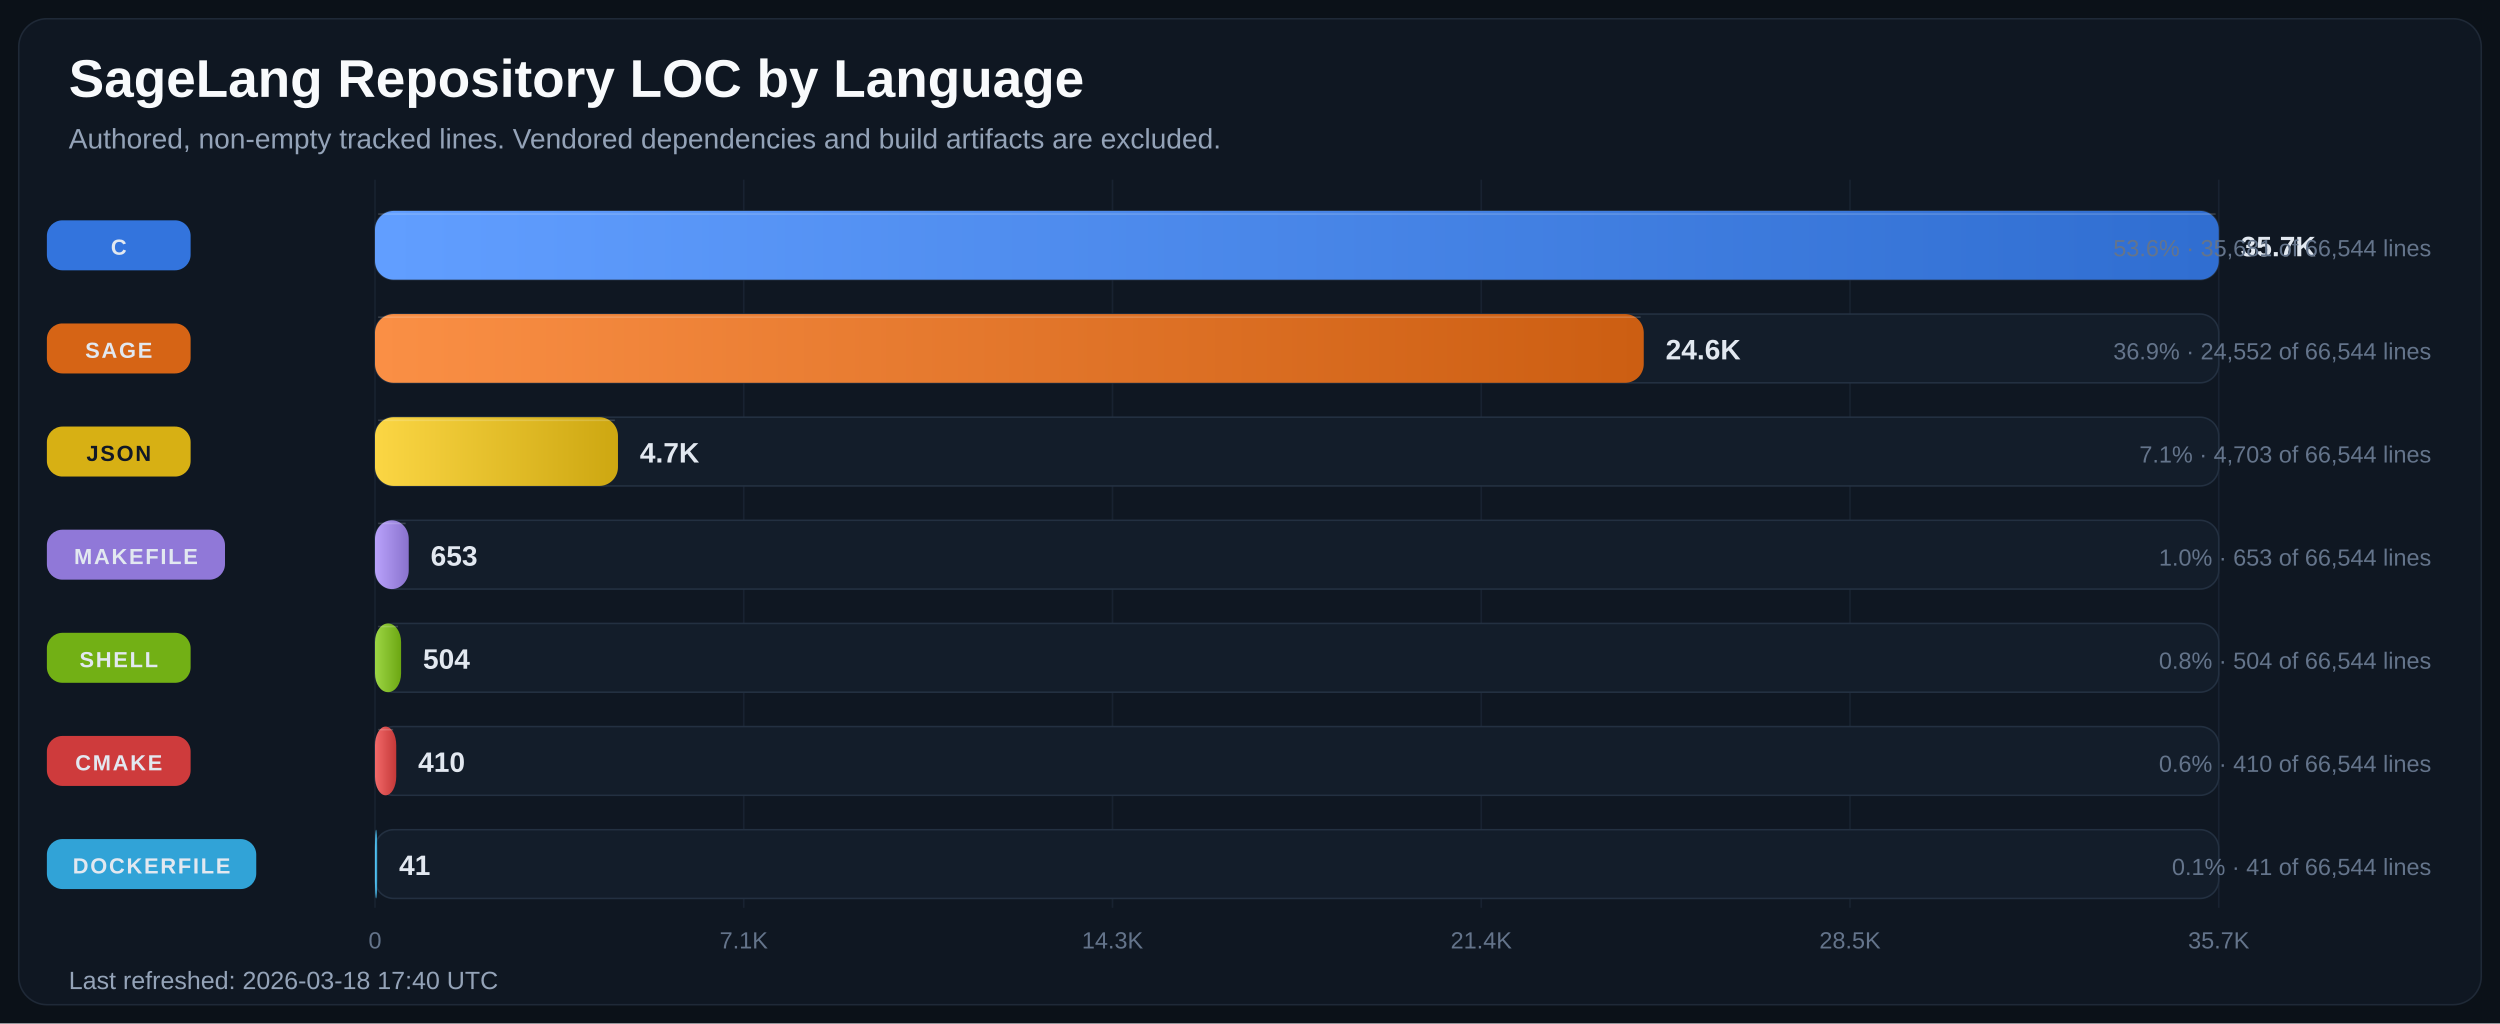
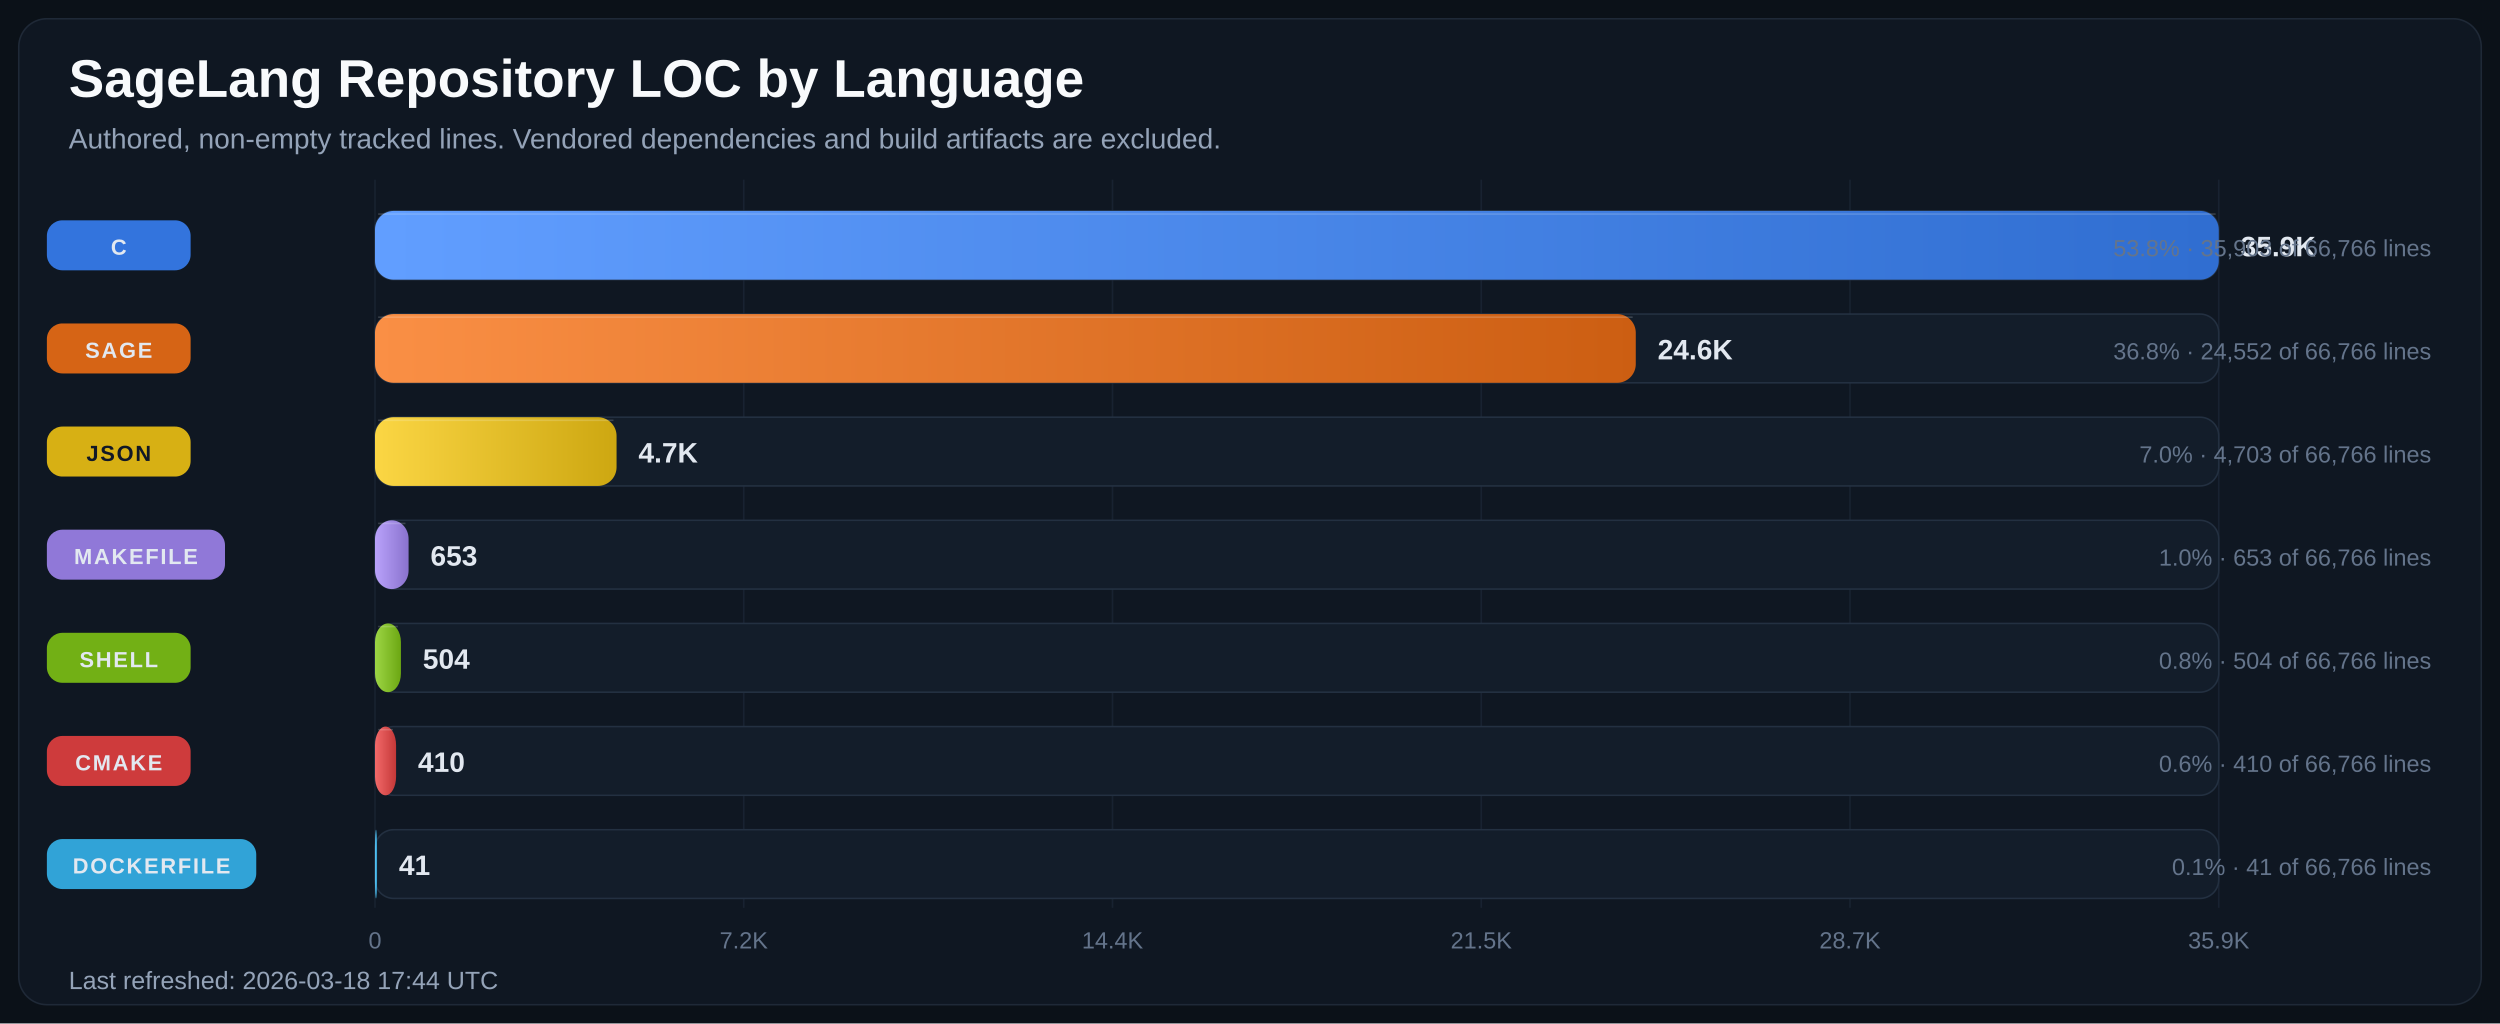
<svg xmlns="http://www.w3.org/2000/svg" width="1600" height="655" viewBox="0 0 1600 655" role="img" aria-labelledby="title desc">
  <defs>
    <linearGradient id="bar-gradient-0" x1="0%" y1="0%" x2="100%" y2="0%">
      <stop offset="0%" stop-color="#619EFF" />
      <stop offset="100%" stop-color="#306ED1" />
    </linearGradient>
    <linearGradient id="bar-gradient-1" x1="0%" y1="0%" x2="100%" y2="0%">
      <stop offset="0%" stop-color="#FA8F45" />
      <stop offset="100%" stop-color="#CC5E12" />
    </linearGradient>
    <linearGradient id="bar-gradient-2" x1="0%" y1="0%" x2="100%" y2="0%">
      <stop offset="0%" stop-color="#FBD644" />
      <stop offset="100%" stop-color="#CDA711" />
    </linearGradient>
    <linearGradient id="bar-gradient-3" x1="0%" y1="0%" x2="100%" y2="0%">
      <stop offset="0%" stop-color="#B9A2FB" />
      <stop offset="100%" stop-color="#8972CD" />
    </linearGradient>
    <linearGradient id="bar-gradient-4" x1="0%" y1="0%" x2="100%" y2="0%">
      <stop offset="0%" stop-color="#9DD645" />
      <stop offset="100%" stop-color="#6CA712" />
    </linearGradient>
    <linearGradient id="bar-gradient-5" x1="0%" y1="0%" x2="100%" y2="0%">
      <stop offset="0%" stop-color="#F26969" />
      <stop offset="100%" stop-color="#C43838" />
    </linearGradient>
    <linearGradient id="bar-gradient-6" x1="0%" y1="0%" x2="100%" y2="0%">
      <stop offset="0%" stop-color="#60CAF9" />
      <stop offset="100%" stop-color="#2E9BCB" />
    </linearGradient>
  </defs>
  <rect width="100%" height="100%" fill="#0B1118" />
  <rect x="12" y="12" width="1576" height="631" rx="18" fill="#0F1722" stroke="#1F2937" />
  <text x="44" y="62" fill="#F8FAFC" font-size="34" font-family="Segoe UI, Arial, sans-serif" font-weight="700">SageLang Repository LOC by Language</text>
  <text x="44" y="95" fill="#94A3B8" font-size="18" font-family="Segoe UI, Arial, sans-serif">Authored, non-empty tracked lines. Vendored dependencies and build artifacts are excluded.</text>
  <line x1="240.0" y1="115" x2="240.0" y2="581" stroke="#182231" stroke-width="1" />
  <text x="240.0" y="607" text-anchor="middle" fill="#64748B" font-size="15" font-family="Segoe UI, Arial, sans-serif">0</text>
  <line x1="476.0" y1="115" x2="476.0" y2="581" stroke="#182231" stroke-width="1" />
-   <text x="476.0" y="607" text-anchor="middle" fill="#64748B" font-size="15" font-family="Segoe UI, Arial, sans-serif">7.1K</text>
+   <text x="476.0" y="607" text-anchor="middle" fill="#64748B" font-size="15" font-family="Segoe UI, Arial, sans-serif">7.2K</text>
  <line x1="712.0" y1="115" x2="712.0" y2="581" stroke="#182231" stroke-width="1" />
-   <text x="712.0" y="607" text-anchor="middle" fill="#64748B" font-size="15" font-family="Segoe UI, Arial, sans-serif">14.3K</text>
+   <text x="712.0" y="607" text-anchor="middle" fill="#64748B" font-size="15" font-family="Segoe UI, Arial, sans-serif">14.4K</text>
  <line x1="948.0" y1="115" x2="948.0" y2="581" stroke="#182231" stroke-width="1" />
-   <text x="948.0" y="607" text-anchor="middle" fill="#64748B" font-size="15" font-family="Segoe UI, Arial, sans-serif">21.4K</text>
+   <text x="948.0" y="607" text-anchor="middle" fill="#64748B" font-size="15" font-family="Segoe UI, Arial, sans-serif">21.5K</text>
  <line x1="1184.0" y1="115" x2="1184.0" y2="581" stroke="#182231" stroke-width="1" />
-   <text x="1184.0" y="607" text-anchor="middle" fill="#64748B" font-size="15" font-family="Segoe UI, Arial, sans-serif">28.5K</text>
+   <text x="1184.0" y="607" text-anchor="middle" fill="#64748B" font-size="15" font-family="Segoe UI, Arial, sans-serif">28.7K</text>
  <line x1="1420.0" y1="115" x2="1420.0" y2="581" stroke="#182231" stroke-width="1" />
-   <text x="1420.0" y="607" text-anchor="middle" fill="#64748B" font-size="15" font-family="Segoe UI, Arial, sans-serif">35.7K</text>
+   <text x="1420.0" y="607" text-anchor="middle" fill="#64748B" font-size="15" font-family="Segoe UI, Arial, sans-serif">35.9K</text>
  <rect x="30" y="141.0" width="92" height="32" rx="10" fill="#3479E6" opacity="0.95" />
  <text x="76.0" y="163.0" text-anchor="middle" fill="#E2E8F0" font-size="14" font-family="Segoe UI, Arial, sans-serif" font-weight="700" letter-spacing="1.1">C</text>
  <rect x="240" y="135" width="1180" height="44" rx="12" fill="#131D2A" stroke="#233041" />
  <rect x="240" y="135" width="1180.0" height="44" rx="12" fill="url(#bar-gradient-0)" />
  <line x1="242.0" y1="137.0" x2="1418.0" y2="137.0" stroke="#F8FAFC" stroke-opacity="0.18" />
-   <text x="1434.0" y="164.0" fill="#E2E8F0" font-size="18" font-family="Segoe UI, Arial, sans-serif" font-weight="700">35.7K</text>
-   <text x="1556" y="164.0" text-anchor="end" fill="#64748B" font-size="15" font-family="Segoe UI, Arial, sans-serif">53.6% · 35,681 of 66,544 lines</text>
+   <text x="1434.0" y="164.0" fill="#E2E8F0" font-size="18" font-family="Segoe UI, Arial, sans-serif" font-weight="700">35.9K</text>
+   <text x="1556" y="164.0" text-anchor="end" fill="#64748B" font-size="15" font-family="Segoe UI, Arial, sans-serif">53.8% · 35,903 of 66,766 lines</text>
  <rect x="30" y="207.0" width="92" height="32" rx="10" fill="#E06814" opacity="0.95" />
  <text x="76.0" y="229.0" text-anchor="middle" fill="#E2E8F0" font-size="14" font-family="Segoe UI, Arial, sans-serif" font-weight="700" letter-spacing="1.1">SAGE</text>
  <rect x="240" y="201" width="1180" height="44" rx="12" fill="#131D2A" stroke="#233041" />
-   <rect x="240" y="201" width="812.0" height="44" rx="12" fill="url(#bar-gradient-1)" />
-   <line x1="242.0" y1="203.0" x2="1050.0" y2="203.0" stroke="#F8FAFC" stroke-opacity="0.18" />
-   <text x="1066.0" y="230.0" fill="#E2E8F0" font-size="18" font-family="Segoe UI, Arial, sans-serif" font-weight="700">24.6K</text>
-   <text x="1556" y="230.0" text-anchor="end" fill="#64748B" font-size="15" font-family="Segoe UI, Arial, sans-serif">36.9% · 24,552 of 66,544 lines</text>
+   <rect x="240" y="201" width="806.9" height="44" rx="12" fill="url(#bar-gradient-1)" />
+   <line x1="242.0" y1="203.0" x2="1044.9" y2="203.0" stroke="#F8FAFC" stroke-opacity="0.18" />
+   <text x="1060.9" y="230.0" fill="#E2E8F0" font-size="18" font-family="Segoe UI, Arial, sans-serif" font-weight="700">24.6K</text>
+   <text x="1556" y="230.0" text-anchor="end" fill="#64748B" font-size="15" font-family="Segoe UI, Arial, sans-serif">36.8% · 24,552 of 66,766 lines</text>
  <rect x="30" y="273.0" width="92" height="32" rx="10" fill="#E1B813" opacity="0.95" />
  <text x="76.0" y="295.0" text-anchor="middle" fill="#111827" font-size="14" font-family="Segoe UI, Arial, sans-serif" font-weight="700" letter-spacing="1.1">JSON</text>
  <rect x="240" y="267" width="1180" height="44" rx="12" fill="#131D2A" stroke="#233041" />
-   <rect x="240" y="267" width="155.5" height="44" rx="12" fill="url(#bar-gradient-2)" />
-   <line x1="242.0" y1="269.0" x2="393.5" y2="269.0" stroke="#F8FAFC" stroke-opacity="0.18" />
-   <text x="409.5" y="296.0" fill="#E2E8F0" font-size="18" font-family="Segoe UI, Arial, sans-serif" font-weight="700">4.7K</text>
-   <text x="1556" y="296.0" text-anchor="end" fill="#64748B" font-size="15" font-family="Segoe UI, Arial, sans-serif">7.1% · 4,703 of 66,544 lines</text>
+   <rect x="240" y="267" width="154.6" height="44" rx="12" fill="url(#bar-gradient-2)" />
+   <line x1="242.0" y1="269.0" x2="392.6" y2="269.0" stroke="#F8FAFC" stroke-opacity="0.18" />
+   <text x="408.6" y="296.0" fill="#E2E8F0" font-size="18" font-family="Segoe UI, Arial, sans-serif" font-weight="700">4.7K</text>
+   <text x="1556" y="296.0" text-anchor="end" fill="#64748B" font-size="15" font-family="Segoe UI, Arial, sans-serif">7.0% · 4,703 of 66,766 lines</text>
  <rect x="30" y="339.0" width="114" height="32" rx="10" fill="#967DE1" opacity="0.95" />
  <text x="87.0" y="361.0" text-anchor="middle" fill="#E2E8F0" font-size="14" font-family="Segoe UI, Arial, sans-serif" font-weight="700" letter-spacing="1.1">MAKEFILE</text>
  <rect x="240" y="333" width="1180" height="44" rx="12" fill="#131D2A" stroke="#233041" />
-   <rect x="240" y="333" width="21.6" height="44" rx="12" fill="url(#bar-gradient-3)" />
-   <line x1="242.0" y1="335.0" x2="259.6" y2="335.0" stroke="#F8FAFC" stroke-opacity="0.18" />
-   <text x="275.6" y="362.0" fill="#E2E8F0" font-size="18" font-family="Segoe UI, Arial, sans-serif" font-weight="700">653</text>
-   <text x="1556" y="362.0" text-anchor="end" fill="#64748B" font-size="15" font-family="Segoe UI, Arial, sans-serif">1.0% · 653 of 66,544 lines</text>
+   <rect x="240" y="333" width="21.5" height="44" rx="12" fill="url(#bar-gradient-3)" />
+   <line x1="242.0" y1="335.0" x2="259.5" y2="335.0" stroke="#F8FAFC" stroke-opacity="0.18" />
+   <text x="275.5" y="362.0" fill="#E2E8F0" font-size="18" font-family="Segoe UI, Arial, sans-serif" font-weight="700">653</text>
+   <text x="1556" y="362.0" text-anchor="end" fill="#64748B" font-size="15" font-family="Segoe UI, Arial, sans-serif">1.0% · 653 of 66,766 lines</text>
  <rect x="30" y="405.0" width="92" height="32" rx="10" fill="#77B814" opacity="0.95" />
  <text x="76.0" y="427.0" text-anchor="middle" fill="#E2E8F0" font-size="14" font-family="Segoe UI, Arial, sans-serif" font-weight="700" letter-spacing="1.1">SHELL</text>
  <rect x="240" y="399" width="1180" height="44" rx="12" fill="#131D2A" stroke="#233041" />
-   <rect x="240" y="399" width="16.7" height="44" rx="12" fill="url(#bar-gradient-4)" />
-   <line x1="242.0" y1="401.0" x2="254.7" y2="401.0" stroke="#F8FAFC" stroke-opacity="0.18" />
-   <text x="270.7" y="428.0" fill="#E2E8F0" font-size="18" font-family="Segoe UI, Arial, sans-serif" font-weight="700">504</text>
-   <text x="1556" y="428.0" text-anchor="end" fill="#64748B" font-size="15" font-family="Segoe UI, Arial, sans-serif">0.8% · 504 of 66,544 lines</text>
+   <rect x="240" y="399" width="16.6" height="44" rx="12" fill="url(#bar-gradient-4)" />
+   <line x1="242.0" y1="401.0" x2="254.6" y2="401.0" stroke="#F8FAFC" stroke-opacity="0.18" />
+   <text x="270.6" y="428.0" fill="#E2E8F0" font-size="18" font-family="Segoe UI, Arial, sans-serif" font-weight="700">504</text>
+   <text x="1556" y="428.0" text-anchor="end" fill="#64748B" font-size="15" font-family="Segoe UI, Arial, sans-serif">0.8% · 504 of 66,766 lines</text>
  <rect x="30" y="471.0" width="92" height="32" rx="10" fill="#D73D3D" opacity="0.95" />
  <text x="76.0" y="493.0" text-anchor="middle" fill="#E2E8F0" font-size="14" font-family="Segoe UI, Arial, sans-serif" font-weight="700" letter-spacing="1.1">CMAKE</text>
  <rect x="240" y="465" width="1180" height="44" rx="12" fill="#131D2A" stroke="#233041" />
-   <rect x="240" y="465" width="13.6" height="44" rx="12" fill="url(#bar-gradient-5)" />
-   <line x1="242.0" y1="467.0" x2="251.6" y2="467.0" stroke="#F8FAFC" stroke-opacity="0.18" />
-   <text x="267.6" y="494.0" fill="#E2E8F0" font-size="18" font-family="Segoe UI, Arial, sans-serif" font-weight="700">410</text>
-   <text x="1556" y="494.0" text-anchor="end" fill="#64748B" font-size="15" font-family="Segoe UI, Arial, sans-serif">0.6% · 410 of 66,544 lines</text>
+   <rect x="240" y="465" width="13.5" height="44" rx="12" fill="url(#bar-gradient-5)" />
+   <line x1="242.0" y1="467.0" x2="251.5" y2="467.0" stroke="#F8FAFC" stroke-opacity="0.18" />
+   <text x="267.5" y="494.0" fill="#E2E8F0" font-size="18" font-family="Segoe UI, Arial, sans-serif" font-weight="700">410</text>
+   <text x="1556" y="494.0" text-anchor="end" fill="#64748B" font-size="15" font-family="Segoe UI, Arial, sans-serif">0.6% · 410 of 66,766 lines</text>
  <rect x="30" y="537.0" width="134" height="32" rx="10" fill="#32AADF" opacity="0.95" />
  <text x="97.0" y="559.0" text-anchor="middle" fill="#E2E8F0" font-size="14" font-family="Segoe UI, Arial, sans-serif" font-weight="700" letter-spacing="1.1">DOCKERFILE</text>
  <rect x="240" y="531" width="1180" height="44" rx="12" fill="#131D2A" stroke="#233041" />
-   <rect x="240" y="531" width="1.4" height="44" rx="12" fill="url(#bar-gradient-6)" />
+   <rect x="240" y="531" width="1.3" height="44" rx="12" fill="url(#bar-gradient-6)" />
  <line x1="242.0" y1="533.0" x2="242.0" y2="533.0" stroke="#F8FAFC" stroke-opacity="0.18" />
-   <text x="255.4" y="560.0" fill="#E2E8F0" font-size="18" font-family="Segoe UI, Arial, sans-serif" font-weight="700">41</text>
-   <text x="1556" y="560.0" text-anchor="end" fill="#64748B" font-size="15" font-family="Segoe UI, Arial, sans-serif">0.1% · 41 of 66,544 lines</text>
-   <text x="44" y="633" fill="#94A3B8" font-size="16" font-family="Segoe UI, Arial, sans-serif">Last refreshed: 2026-03-18 17:40 UTC</text>
+   <text x="255.3" y="560.0" fill="#E2E8F0" font-size="18" font-family="Segoe UI, Arial, sans-serif" font-weight="700">41</text>
+   <text x="1556" y="560.0" text-anchor="end" fill="#64748B" font-size="15" font-family="Segoe UI, Arial, sans-serif">0.1% · 41 of 66,766 lines</text>
+   <text x="44" y="633" fill="#94A3B8" font-size="16" font-family="Segoe UI, Arial, sans-serif">Last refreshed: 2026-03-18 17:44 UTC</text>
</svg>
